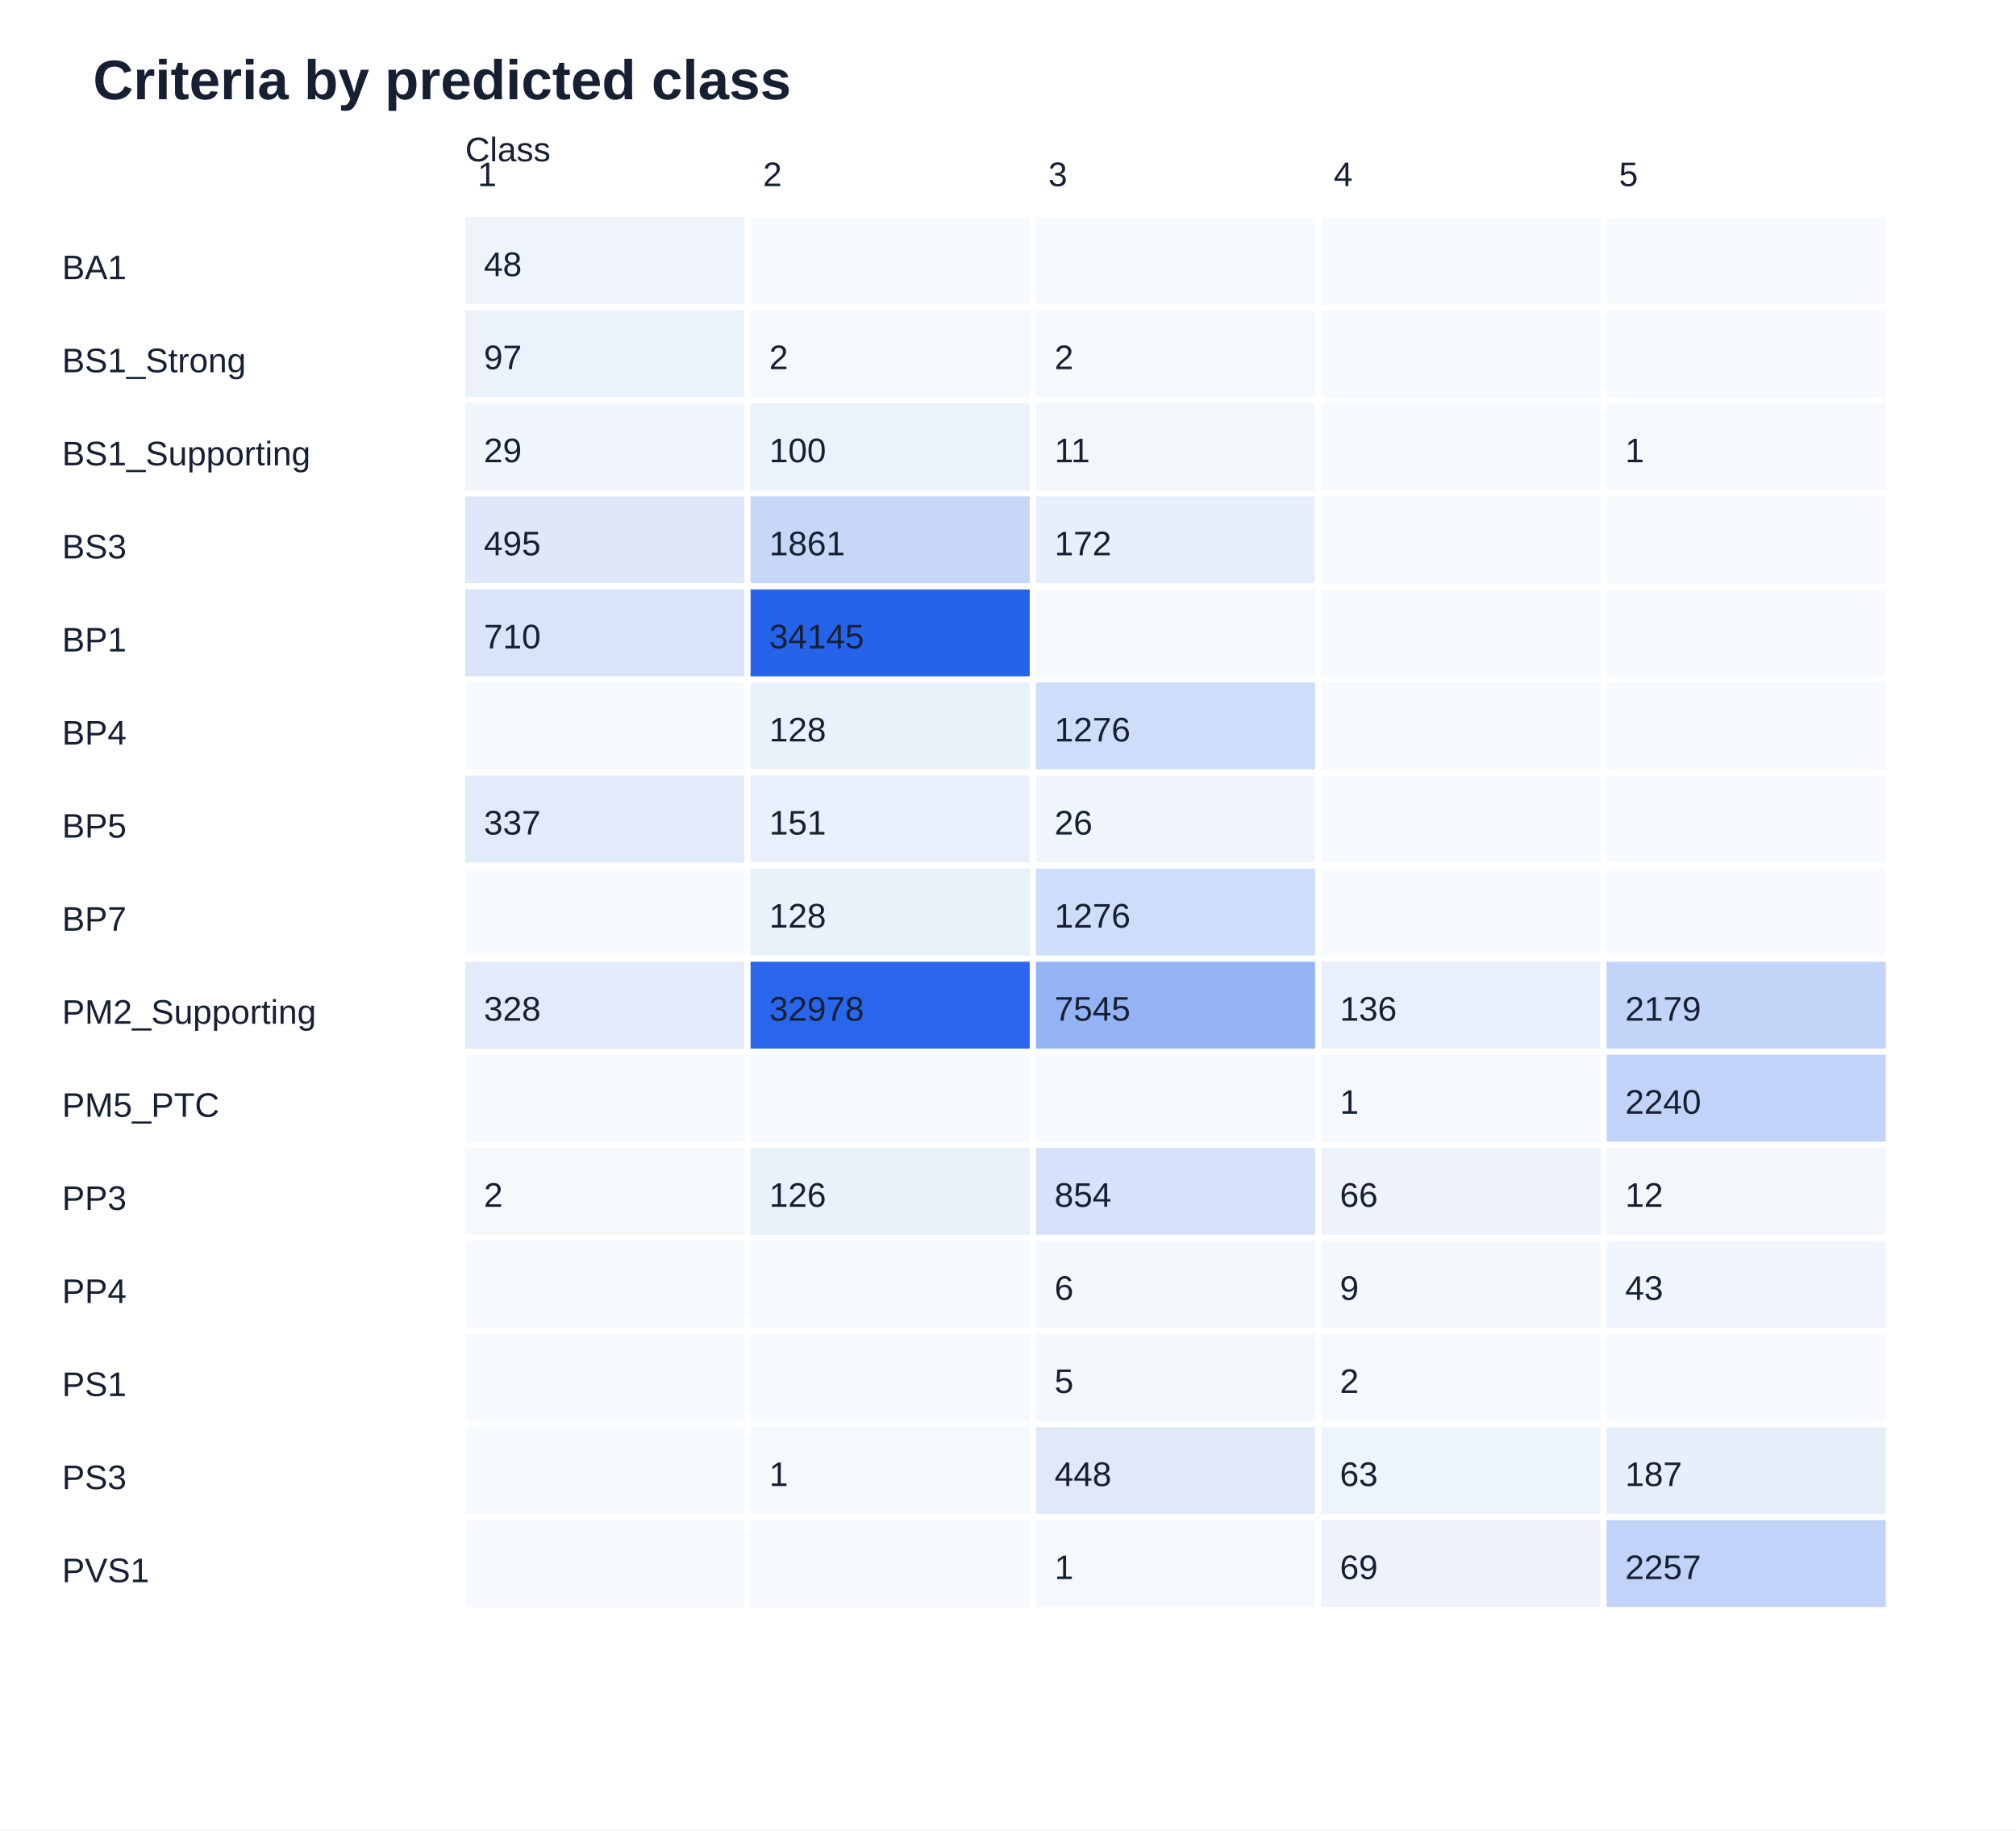
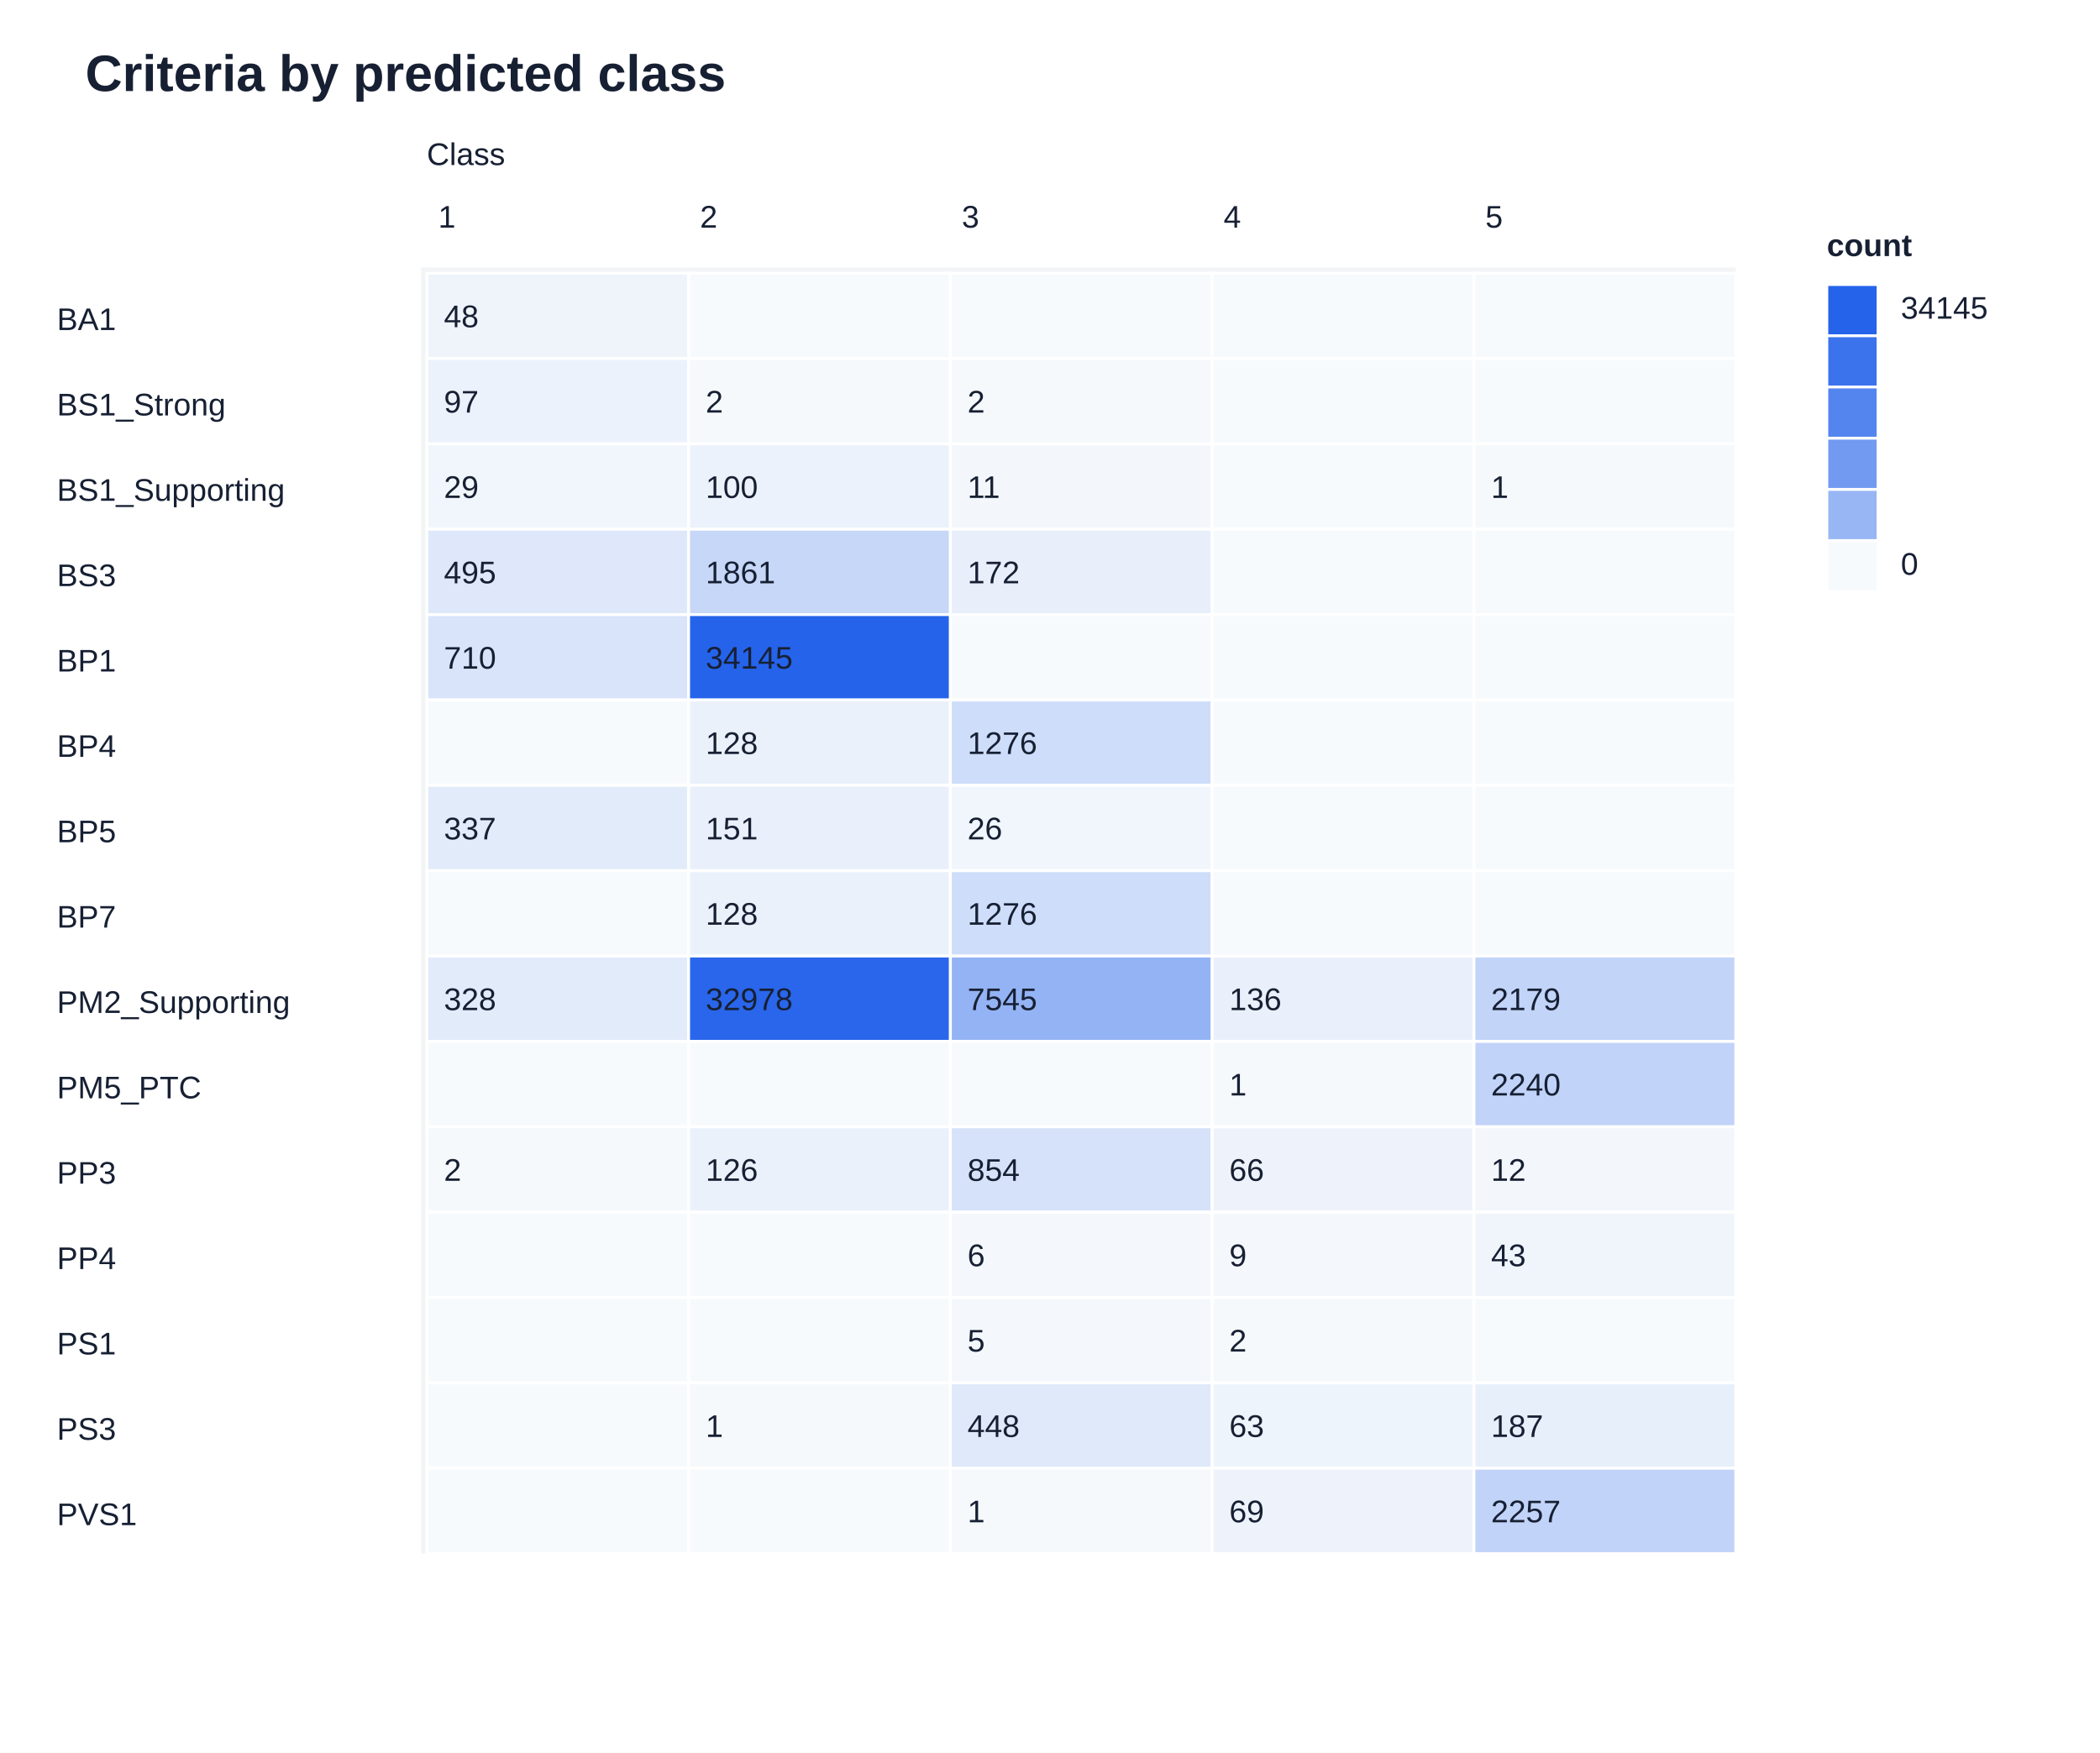
- <svg xmlns="http://www.w3.org/2000/svg" width="650" height="590" viewBox="0 0 650 590">
+ <svg xmlns="http://www.w3.org/2000/svg" width="738" height="616" viewBox="0 0 738 616">
  <style>
text { font-family: Arial, Helvetica, sans-serif; fill: #172033; }
.small { font-size: 11px; }
.label { font-size: 12px; }
.title { font-size: 18px; font-weight: 700; }
.axis { stroke: #9aa4b2; stroke-width: 1; }
.grid { stroke: #e2e8f0; stroke-width: 1; }
+ .panel { fill: #f3f4f6; }
+ .tile { stroke: #ffffff; stroke-width: 1; }
+ .legend-title { font-size: 11px; font-weight: 700; }
</style>
-   <rect x="0" y="0" width="650" height="590" fill="#ffffff" />
+   <rect x="0" y="0" width="738" height="616" fill="#ffffff" />
  <text x="30" y="32" class="title">Criteria by predicted class</text>
-   <text x="150" y="52" class="small">Class</text>
-   <text x="154" y="60" class="small">1</text>
-   <text x="246" y="60" class="small">2</text>
-   <text x="338" y="60" class="small">3</text>
-   <text x="430" y="60" class="small">4</text>
-   <text x="522" y="60" class="small">5</text>
-   <text x="20" y="90" class="small">BA1</text>
-   <rect x="150" y="70" width="90" height="28" fill="#eff4fb" />
-   <text x="156" y="89" class="small">48</text>
-   <rect x="242" y="70" width="90" height="28" fill="#f7fafc" />
-   <rect x="334" y="70" width="90" height="28" fill="#f7fafc" />
-   <rect x="426" y="70" width="90" height="28" fill="#f7fafc" />
-   <rect x="518" y="70" width="90" height="28" fill="#f7fafc" />
-   <text x="20" y="120" class="small">BS1_Strong</text>
-   <rect x="150" y="100" width="90" height="28" fill="#ecf2fb" />
-   <text x="156" y="119" class="small">97</text>
-   <rect x="242" y="100" width="90" height="28" fill="#f5f9fc" />
-   <text x="248" y="119" class="small">2</text>
-   <rect x="334" y="100" width="90" height="28" fill="#f5f9fc" />
-   <text x="340" y="119" class="small">2</text>
-   <rect x="426" y="100" width="90" height="28" fill="#f7fafc" />
-   <rect x="518" y="100" width="90" height="28" fill="#f7fafc" />
-   <text x="20" y="150" class="small">BS1_Supporting</text>
-   <rect x="150" y="130" width="90" height="28" fill="#f1f6fc" />
-   <text x="156" y="149" class="small">29</text>
-   <rect x="242" y="130" width="90" height="28" fill="#ecf2fb" />
-   <text x="248" y="149" class="small">100</text>
-   <rect x="334" y="130" width="90" height="28" fill="#f3f7fc" />
-   <text x="340" y="149" class="small">11</text>
-   <rect x="426" y="130" width="90" height="28" fill="#f7fafc" />
-   <rect x="518" y="130" width="90" height="28" fill="#f6f9fc" />
-   <text x="524" y="149" class="small">1</text>
-   <text x="20" y="180" class="small">BS3</text>
-   <rect x="150" y="160" width="90" height="28" fill="#dee8fa" />
-   <text x="156" y="179" class="small">495</text>
-   <rect x="242" y="160" width="90" height="28" fill="#c6d7f8" />
-   <text x="248" y="179" class="small">1861</text>
-   <rect x="334" y="160" width="90" height="28" fill="#e8effb" />
-   <text x="340" y="179" class="small">172</text>
-   <rect x="426" y="160" width="90" height="28" fill="#f7fafc" />
-   <rect x="518" y="160" width="90" height="28" fill="#f7fafc" />
-   <text x="20" y="210" class="small">BP1</text>
-   <rect x="150" y="190" width="90" height="28" fill="#d9e4fa" />
-   <text x="156" y="209" class="small">710</text>
-   <rect x="242" y="190" width="90" height="28" fill="#2563eb" />
-   <text x="248" y="209" class="small">34145</text>
-   <rect x="334" y="190" width="90" height="28" fill="#f7fafc" />
-   <rect x="426" y="190" width="90" height="28" fill="#f7fafc" />
-   <rect x="518" y="190" width="90" height="28" fill="#f7fafc" />
-   <text x="20" y="240" class="small">BP4</text>
-   <rect x="150" y="220" width="90" height="28" fill="#f7fafc" />
-   <rect x="242" y="220" width="90" height="28" fill="#eaf1fb" />
-   <text x="248" y="239" class="small">128</text>
-   <rect x="334" y="220" width="90" height="28" fill="#ceddf9" />
-   <text x="340" y="239" class="small">1276</text>
-   <rect x="426" y="220" width="90" height="28" fill="#f7fafc" />
-   <rect x="518" y="220" width="90" height="28" fill="#f7fafc" />
-   <text x="20" y="270" class="small">BP5</text>
-   <rect x="150" y="250" width="90" height="28" fill="#e2ebfa" />
-   <text x="156" y="269" class="small">337</text>
-   <rect x="242" y="250" width="90" height="28" fill="#e9f0fb" />
-   <text x="248" y="269" class="small">151</text>
-   <rect x="334" y="250" width="90" height="28" fill="#f1f6fc" />
-   <text x="340" y="269" class="small">26</text>
-   <rect x="426" y="250" width="90" height="28" fill="#f7fafc" />
-   <rect x="518" y="250" width="90" height="28" fill="#f7fafc" />
-   <text x="20" y="300" class="small">BP7</text>
-   <rect x="150" y="280" width="90" height="28" fill="#f7fafc" />
-   <rect x="242" y="280" width="90" height="28" fill="#eaf1fb" />
-   <text x="248" y="299" class="small">128</text>
-   <rect x="334" y="280" width="90" height="28" fill="#ceddf9" />
-   <text x="340" y="299" class="small">1276</text>
-   <rect x="426" y="280" width="90" height="28" fill="#f7fafc" />
-   <rect x="518" y="280" width="90" height="28" fill="#f7fafc" />
-   <text x="20" y="330" class="small">PM2_Supporting</text>
-   <rect x="150" y="310" width="90" height="28" fill="#e2ebfa" />
-   <text x="156" y="329" class="small">328</text>
-   <rect x="242" y="310" width="90" height="28" fill="#2966eb" />
-   <text x="248" y="329" class="small">32978</text>
-   <rect x="334" y="310" width="90" height="28" fill="#94b3f4" />
-   <text x="340" y="329" class="small">7545</text>
-   <rect x="426" y="310" width="90" height="28" fill="#eaf0fb" />
-   <text x="432" y="329" class="small">136</text>
-   <rect x="518" y="310" width="90" height="28" fill="#c2d4f8" />
-   <text x="524" y="329" class="small">2179</text>
-   <text x="20" y="360" class="small">PM5_PTC</text>
-   <rect x="150" y="340" width="90" height="28" fill="#f7fafc" />
-   <rect x="242" y="340" width="90" height="28" fill="#f7fafc" />
-   <rect x="334" y="340" width="90" height="28" fill="#f7fafc" />
-   <rect x="426" y="340" width="90" height="28" fill="#f6f9fc" />
-   <text x="432" y="359" class="small">1</text>
-   <rect x="518" y="340" width="90" height="28" fill="#c1d3f8" />
-   <text x="524" y="359" class="small">2240</text>
-   <text x="20" y="390" class="small">PP3</text>
-   <rect x="150" y="370" width="90" height="28" fill="#f5f9fc" />
-   <text x="156" y="389" class="small">2</text>
-   <rect x="242" y="370" width="90" height="28" fill="#eaf1fb" />
-   <text x="248" y="389" class="small">126</text>
-   <rect x="334" y="370" width="90" height="28" fill="#d6e2f9" />
-   <text x="340" y="389" class="small">854</text>
-   <rect x="426" y="370" width="90" height="28" fill="#eef3fb" />
-   <text x="432" y="389" class="small">66</text>
-   <rect x="518" y="370" width="90" height="28" fill="#f3f7fc" />
-   <text x="524" y="389" class="small">12</text>
-   <text x="20" y="420" class="small">PP4</text>
-   <rect x="150" y="400" width="90" height="28" fill="#f7fafc" />
-   <rect x="242" y="400" width="90" height="28" fill="#f7fafc" />
-   <rect x="334" y="400" width="90" height="28" fill="#f4f8fc" />
-   <text x="340" y="419" class="small">6</text>
-   <rect x="426" y="400" width="90" height="28" fill="#f4f8fc" />
-   <text x="432" y="419" class="small">9</text>
-   <rect x="518" y="400" width="90" height="28" fill="#f0f5fb" />
-   <text x="524" y="419" class="small">43</text>
-   <text x="20" y="450" class="small">PS1</text>
-   <rect x="150" y="430" width="90" height="28" fill="#f7fafc" />
-   <rect x="242" y="430" width="90" height="28" fill="#f7fafc" />
-   <rect x="334" y="430" width="90" height="28" fill="#f4f8fc" />
-   <text x="340" y="449" class="small">5</text>
-   <rect x="426" y="430" width="90" height="28" fill="#f5f9fc" />
-   <text x="432" y="449" class="small">2</text>
-   <rect x="518" y="430" width="90" height="28" fill="#f7fafc" />
-   <text x="20" y="480" class="small">PS3</text>
-   <rect x="150" y="460" width="90" height="28" fill="#f7fafc" />
-   <rect x="242" y="460" width="90" height="28" fill="#f6f9fc" />
-   <text x="248" y="479" class="small">1</text>
-   <rect x="334" y="460" width="90" height="28" fill="#dfe9fa" />
-   <text x="340" y="479" class="small">448</text>
-   <rect x="426" y="460" width="90" height="28" fill="#eef4fb" />
-   <text x="432" y="479" class="small">63</text>
-   <rect x="518" y="460" width="90" height="28" fill="#e7effb" />
-   <text x="524" y="479" class="small">187</text>
-   <text x="20" y="510" class="small">PVS1</text>
-   <rect x="150" y="490" width="90" height="28" fill="#f7fafc" />
-   <rect x="242" y="490" width="90" height="28" fill="#f7fafc" />
-   <rect x="334" y="490" width="90" height="28" fill="#f6f9fc" />
-   <text x="340" y="509" class="small">1</text>
-   <rect x="426" y="490" width="90" height="28" fill="#eef3fb" />
-   <text x="432" y="509" class="small">69</text>
-   <rect x="518" y="490" width="90" height="28" fill="#c1d3f8" />
-   <text x="524" y="509" class="small">2257</text>
+   <text x="150" y="58" class="small">Class</text>
+   <rect x="148" y="94" width="462" height="452" class="panel" />
+   <text x="154" y="80" class="small">1</text>
+   <text x="246" y="80" class="small">2</text>
+   <text x="338" y="80" class="small">3</text>
+   <text x="430" y="80" class="small">4</text>
+   <text x="522" y="80" class="small">5</text>
+   <text x="20" y="116" class="small">BA1</text>
+   <rect x="150" y="96" width="92" height="30" fill="#eff4fb" class="tile" />
+   <text x="156" y="115" class="small">48</text>
+   <rect x="242" y="96" width="92" height="30" fill="#f7fafc" class="tile" />
+   <rect x="334" y="96" width="92" height="30" fill="#f7fafc" class="tile" />
+   <rect x="426" y="96" width="92" height="30" fill="#f7fafc" class="tile" />
+   <rect x="518" y="96" width="92" height="30" fill="#f7fafc" class="tile" />
+   <text x="20" y="146" class="small">BS1_Strong</text>
+   <rect x="150" y="126" width="92" height="30" fill="#ecf2fb" class="tile" />
+   <text x="156" y="145" class="small">97</text>
+   <rect x="242" y="126" width="92" height="30" fill="#f5f9fc" class="tile" />
+   <text x="248" y="145" class="small">2</text>
+   <rect x="334" y="126" width="92" height="30" fill="#f5f9fc" class="tile" />
+   <text x="340" y="145" class="small">2</text>
+   <rect x="426" y="126" width="92" height="30" fill="#f7fafc" class="tile" />
+   <rect x="518" y="126" width="92" height="30" fill="#f7fafc" class="tile" />
+   <text x="20" y="176" class="small">BS1_Supporting</text>
+   <rect x="150" y="156" width="92" height="30" fill="#f1f6fc" class="tile" />
+   <text x="156" y="175" class="small">29</text>
+   <rect x="242" y="156" width="92" height="30" fill="#ecf2fb" class="tile" />
+   <text x="248" y="175" class="small">100</text>
+   <rect x="334" y="156" width="92" height="30" fill="#f3f7fc" class="tile" />
+   <text x="340" y="175" class="small">11</text>
+   <rect x="426" y="156" width="92" height="30" fill="#f7fafc" class="tile" />
+   <rect x="518" y="156" width="92" height="30" fill="#f6f9fc" class="tile" />
+   <text x="524" y="175" class="small">1</text>
+   <text x="20" y="206" class="small">BS3</text>
+   <rect x="150" y="186" width="92" height="30" fill="#dee8fa" class="tile" />
+   <text x="156" y="205" class="small">495</text>
+   <rect x="242" y="186" width="92" height="30" fill="#c6d7f8" class="tile" />
+   <text x="248" y="205" class="small">1861</text>
+   <rect x="334" y="186" width="92" height="30" fill="#e8effb" class="tile" />
+   <text x="340" y="205" class="small">172</text>
+   <rect x="426" y="186" width="92" height="30" fill="#f7fafc" class="tile" />
+   <rect x="518" y="186" width="92" height="30" fill="#f7fafc" class="tile" />
+   <text x="20" y="236" class="small">BP1</text>
+   <rect x="150" y="216" width="92" height="30" fill="#d9e4fa" class="tile" />
+   <text x="156" y="235" class="small">710</text>
+   <rect x="242" y="216" width="92" height="30" fill="#2563eb" class="tile" />
+   <text x="248" y="235" class="small">34145</text>
+   <rect x="334" y="216" width="92" height="30" fill="#f7fafc" class="tile" />
+   <rect x="426" y="216" width="92" height="30" fill="#f7fafc" class="tile" />
+   <rect x="518" y="216" width="92" height="30" fill="#f7fafc" class="tile" />
+   <text x="20" y="266" class="small">BP4</text>
+   <rect x="150" y="246" width="92" height="30" fill="#f7fafc" class="tile" />
+   <rect x="242" y="246" width="92" height="30" fill="#eaf1fb" class="tile" />
+   <text x="248" y="265" class="small">128</text>
+   <rect x="334" y="246" width="92" height="30" fill="#ceddf9" class="tile" />
+   <text x="340" y="265" class="small">1276</text>
+   <rect x="426" y="246" width="92" height="30" fill="#f7fafc" class="tile" />
+   <rect x="518" y="246" width="92" height="30" fill="#f7fafc" class="tile" />
+   <text x="20" y="296" class="small">BP5</text>
+   <rect x="150" y="276" width="92" height="30" fill="#e2ebfa" class="tile" />
+   <text x="156" y="295" class="small">337</text>
+   <rect x="242" y="276" width="92" height="30" fill="#e9f0fb" class="tile" />
+   <text x="248" y="295" class="small">151</text>
+   <rect x="334" y="276" width="92" height="30" fill="#f1f6fc" class="tile" />
+   <text x="340" y="295" class="small">26</text>
+   <rect x="426" y="276" width="92" height="30" fill="#f7fafc" class="tile" />
+   <rect x="518" y="276" width="92" height="30" fill="#f7fafc" class="tile" />
+   <text x="20" y="326" class="small">BP7</text>
+   <rect x="150" y="306" width="92" height="30" fill="#f7fafc" class="tile" />
+   <rect x="242" y="306" width="92" height="30" fill="#eaf1fb" class="tile" />
+   <text x="248" y="325" class="small">128</text>
+   <rect x="334" y="306" width="92" height="30" fill="#ceddf9" class="tile" />
+   <text x="340" y="325" class="small">1276</text>
+   <rect x="426" y="306" width="92" height="30" fill="#f7fafc" class="tile" />
+   <rect x="518" y="306" width="92" height="30" fill="#f7fafc" class="tile" />
+   <text x="20" y="356" class="small">PM2_Supporting</text>
+   <rect x="150" y="336" width="92" height="30" fill="#e2ebfa" class="tile" />
+   <text x="156" y="355" class="small">328</text>
+   <rect x="242" y="336" width="92" height="30" fill="#2966eb" class="tile" />
+   <text x="248" y="355" class="small">32978</text>
+   <rect x="334" y="336" width="92" height="30" fill="#94b3f4" class="tile" />
+   <text x="340" y="355" class="small">7545</text>
+   <rect x="426" y="336" width="92" height="30" fill="#eaf0fb" class="tile" />
+   <text x="432" y="355" class="small">136</text>
+   <rect x="518" y="336" width="92" height="30" fill="#c2d4f8" class="tile" />
+   <text x="524" y="355" class="small">2179</text>
+   <text x="20" y="386" class="small">PM5_PTC</text>
+   <rect x="150" y="366" width="92" height="30" fill="#f7fafc" class="tile" />
+   <rect x="242" y="366" width="92" height="30" fill="#f7fafc" class="tile" />
+   <rect x="334" y="366" width="92" height="30" fill="#f7fafc" class="tile" />
+   <rect x="426" y="366" width="92" height="30" fill="#f6f9fc" class="tile" />
+   <text x="432" y="385" class="small">1</text>
+   <rect x="518" y="366" width="92" height="30" fill="#c1d3f8" class="tile" />
+   <text x="524" y="385" class="small">2240</text>
+   <text x="20" y="416" class="small">PP3</text>
+   <rect x="150" y="396" width="92" height="30" fill="#f5f9fc" class="tile" />
+   <text x="156" y="415" class="small">2</text>
+   <rect x="242" y="396" width="92" height="30" fill="#eaf1fb" class="tile" />
+   <text x="248" y="415" class="small">126</text>
+   <rect x="334" y="396" width="92" height="30" fill="#d6e2f9" class="tile" />
+   <text x="340" y="415" class="small">854</text>
+   <rect x="426" y="396" width="92" height="30" fill="#eef3fb" class="tile" />
+   <text x="432" y="415" class="small">66</text>
+   <rect x="518" y="396" width="92" height="30" fill="#f3f7fc" class="tile" />
+   <text x="524" y="415" class="small">12</text>
+   <text x="20" y="446" class="small">PP4</text>
+   <rect x="150" y="426" width="92" height="30" fill="#f7fafc" class="tile" />
+   <rect x="242" y="426" width="92" height="30" fill="#f7fafc" class="tile" />
+   <rect x="334" y="426" width="92" height="30" fill="#f4f8fc" class="tile" />
+   <text x="340" y="445" class="small">6</text>
+   <rect x="426" y="426" width="92" height="30" fill="#f4f8fc" class="tile" />
+   <text x="432" y="445" class="small">9</text>
+   <rect x="518" y="426" width="92" height="30" fill="#f0f5fb" class="tile" />
+   <text x="524" y="445" class="small">43</text>
+   <text x="20" y="476" class="small">PS1</text>
+   <rect x="150" y="456" width="92" height="30" fill="#f7fafc" class="tile" />
+   <rect x="242" y="456" width="92" height="30" fill="#f7fafc" class="tile" />
+   <rect x="334" y="456" width="92" height="30" fill="#f4f8fc" class="tile" />
+   <text x="340" y="475" class="small">5</text>
+   <rect x="426" y="456" width="92" height="30" fill="#f5f9fc" class="tile" />
+   <text x="432" y="475" class="small">2</text>
+   <rect x="518" y="456" width="92" height="30" fill="#f7fafc" class="tile" />
+   <text x="20" y="506" class="small">PS3</text>
+   <rect x="150" y="486" width="92" height="30" fill="#f7fafc" class="tile" />
+   <rect x="242" y="486" width="92" height="30" fill="#f6f9fc" class="tile" />
+   <text x="248" y="505" class="small">1</text>
+   <rect x="334" y="486" width="92" height="30" fill="#dfe9fa" class="tile" />
+   <text x="340" y="505" class="small">448</text>
+   <rect x="426" y="486" width="92" height="30" fill="#eef4fb" class="tile" />
+   <text x="432" y="505" class="small">63</text>
+   <rect x="518" y="486" width="92" height="30" fill="#e7effb" class="tile" />
+   <text x="524" y="505" class="small">187</text>
+   <text x="20" y="536" class="small">PVS1</text>
+   <rect x="150" y="516" width="92" height="30" fill="#f7fafc" class="tile" />
+   <rect x="242" y="516" width="92" height="30" fill="#f7fafc" class="tile" />
+   <rect x="334" y="516" width="92" height="30" fill="#f6f9fc" class="tile" />
+   <text x="340" y="535" class="small">1</text>
+   <rect x="426" y="516" width="92" height="30" fill="#eef3fb" class="tile" />
+   <text x="432" y="535" class="small">69</text>
+   <rect x="518" y="516" width="92" height="30" fill="#c1d3f8" class="tile" />
+   <text x="524" y="535" class="small">2257</text>
+   <text x="642" y="90" class="legend-title">count</text>
+   <rect x="642" y="100" width="18" height="18" fill="#2563eb" class="tile" />
+   <rect x="642" y="118" width="18" height="18" fill="#3b73ed" class="tile" />
+   <rect x="642" y="136" width="18" height="18" fill="#5485ef" class="tile" />
+   <rect x="642" y="154" width="18" height="18" fill="#729af1" class="tile" />
+   <rect x="642" y="172" width="18" height="18" fill="#99b6f4" class="tile" />
+   <rect x="642" y="190" width="18" height="18" fill="#f7fafc" class="tile" />
+   <text x="668" y="112" class="small">34145</text>
+   <text x="668" y="202" class="small">0</text>
</svg>
